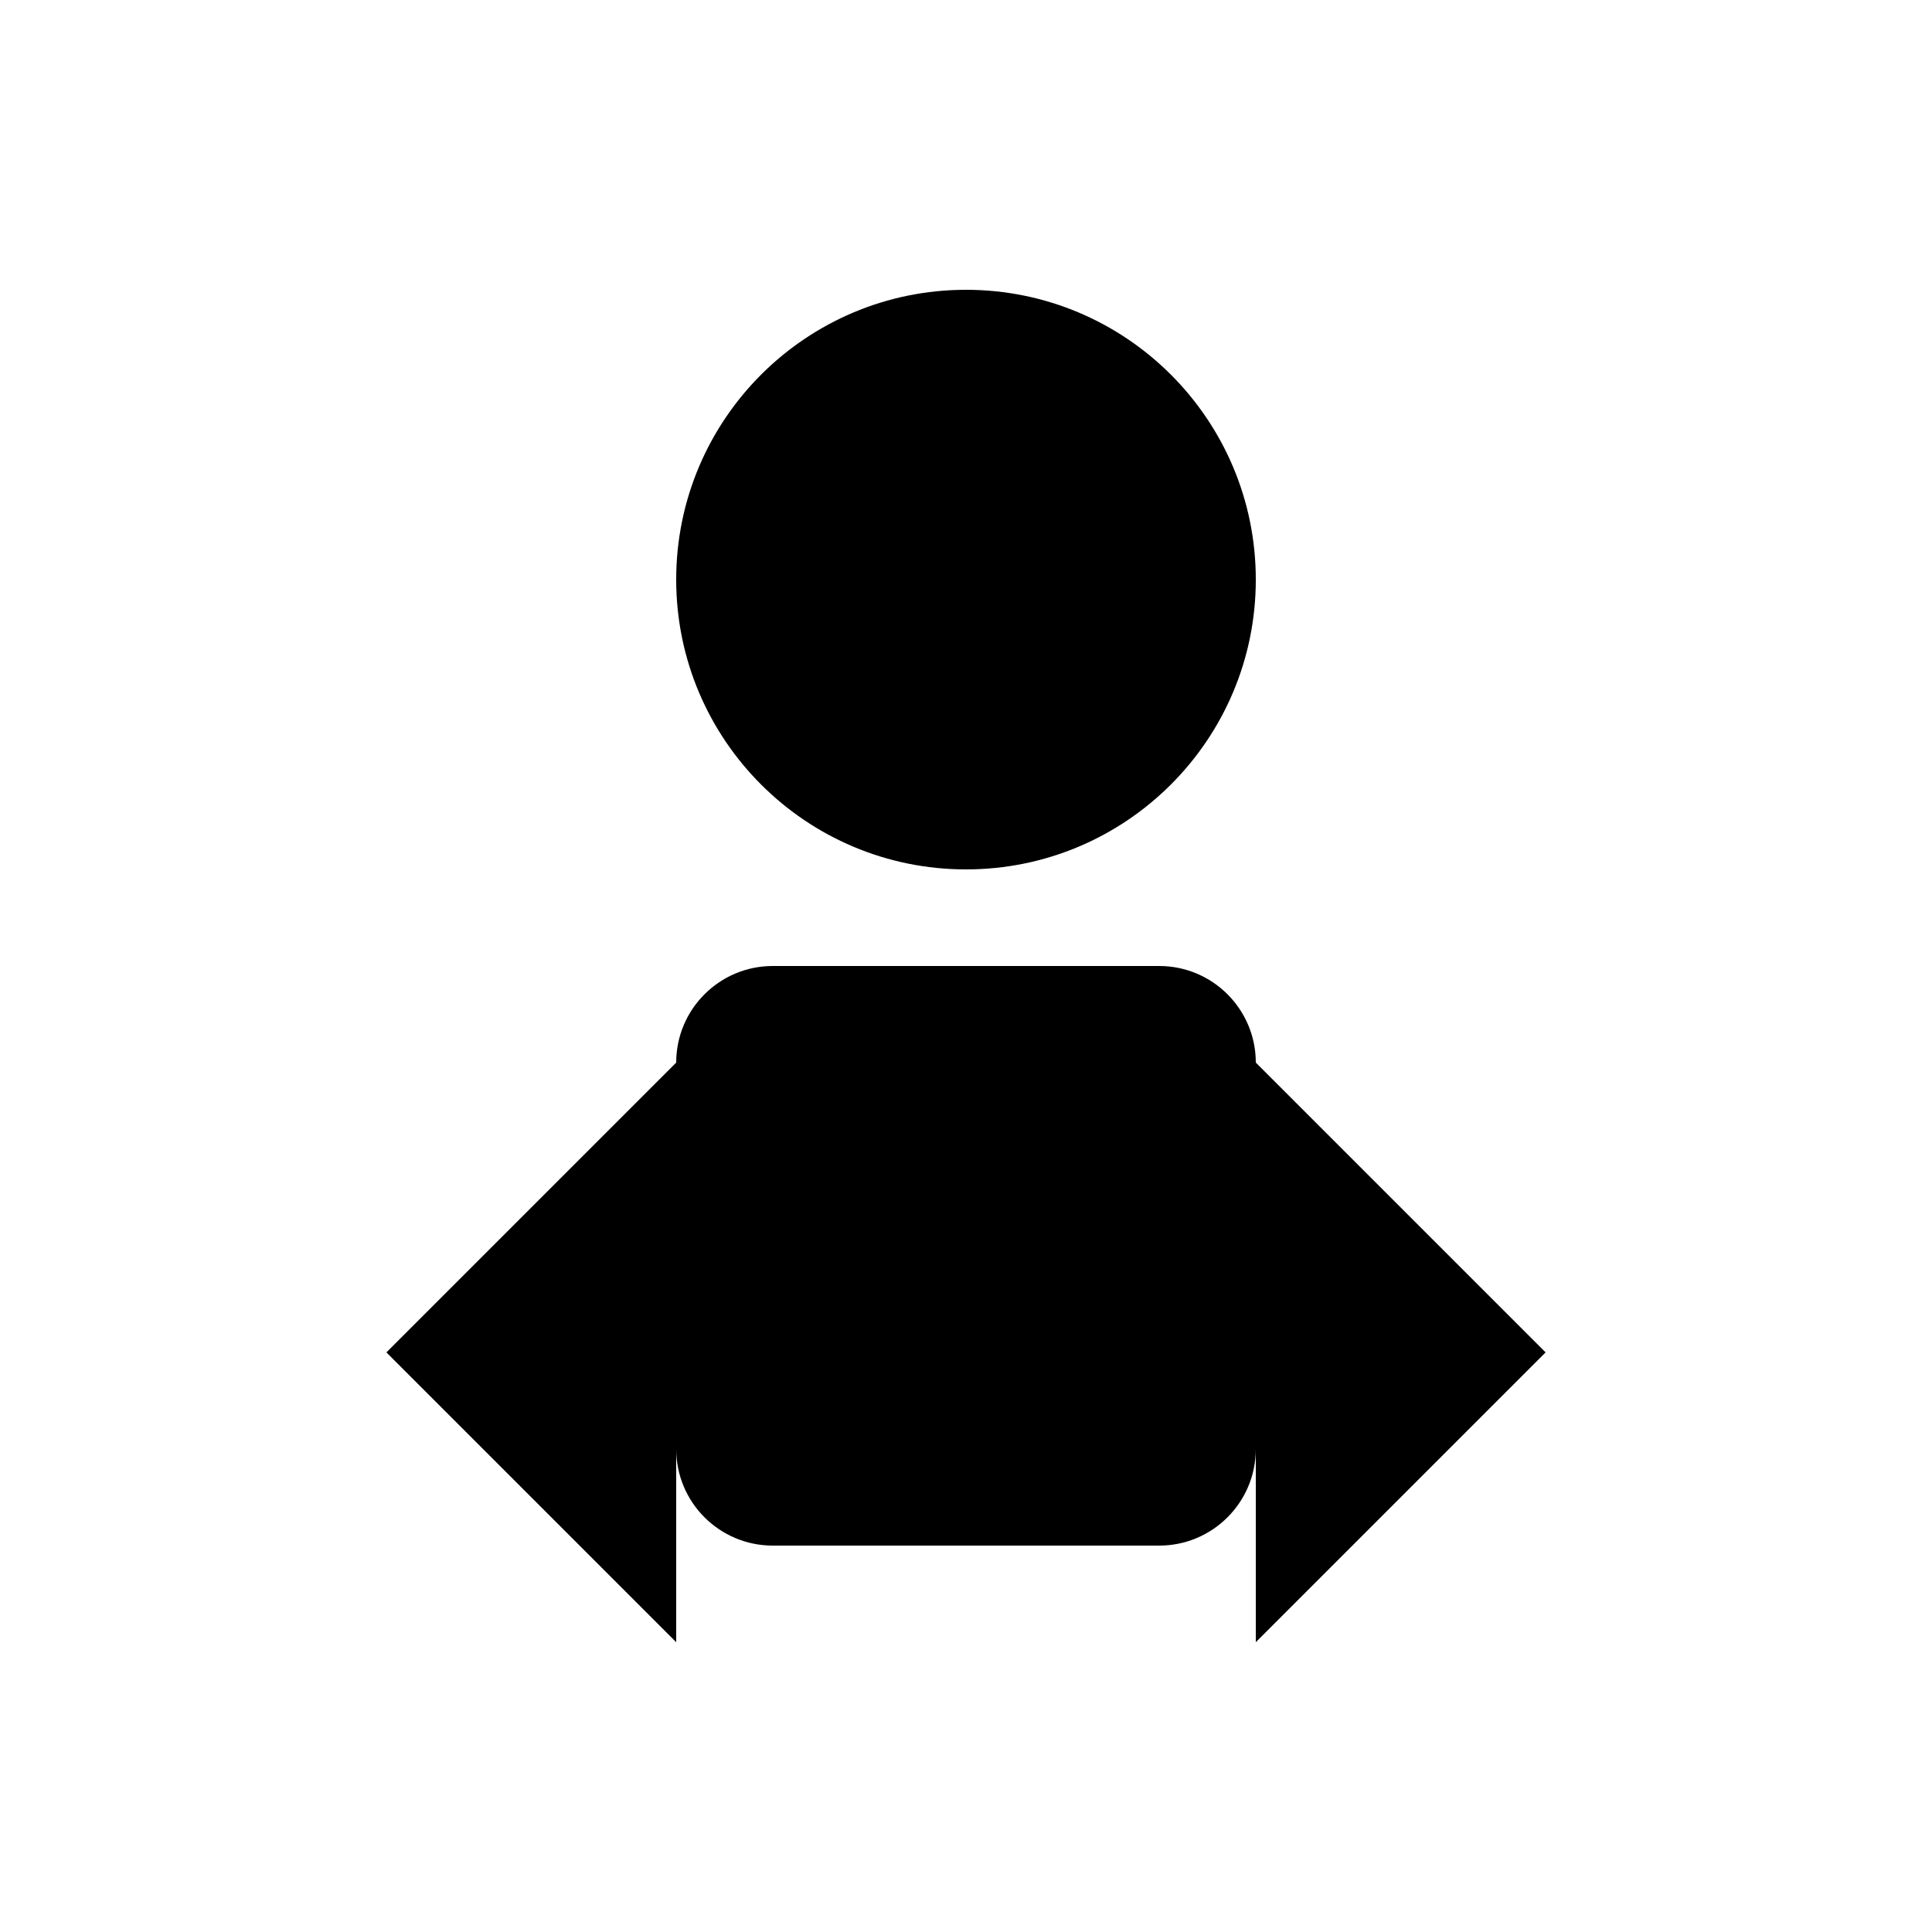
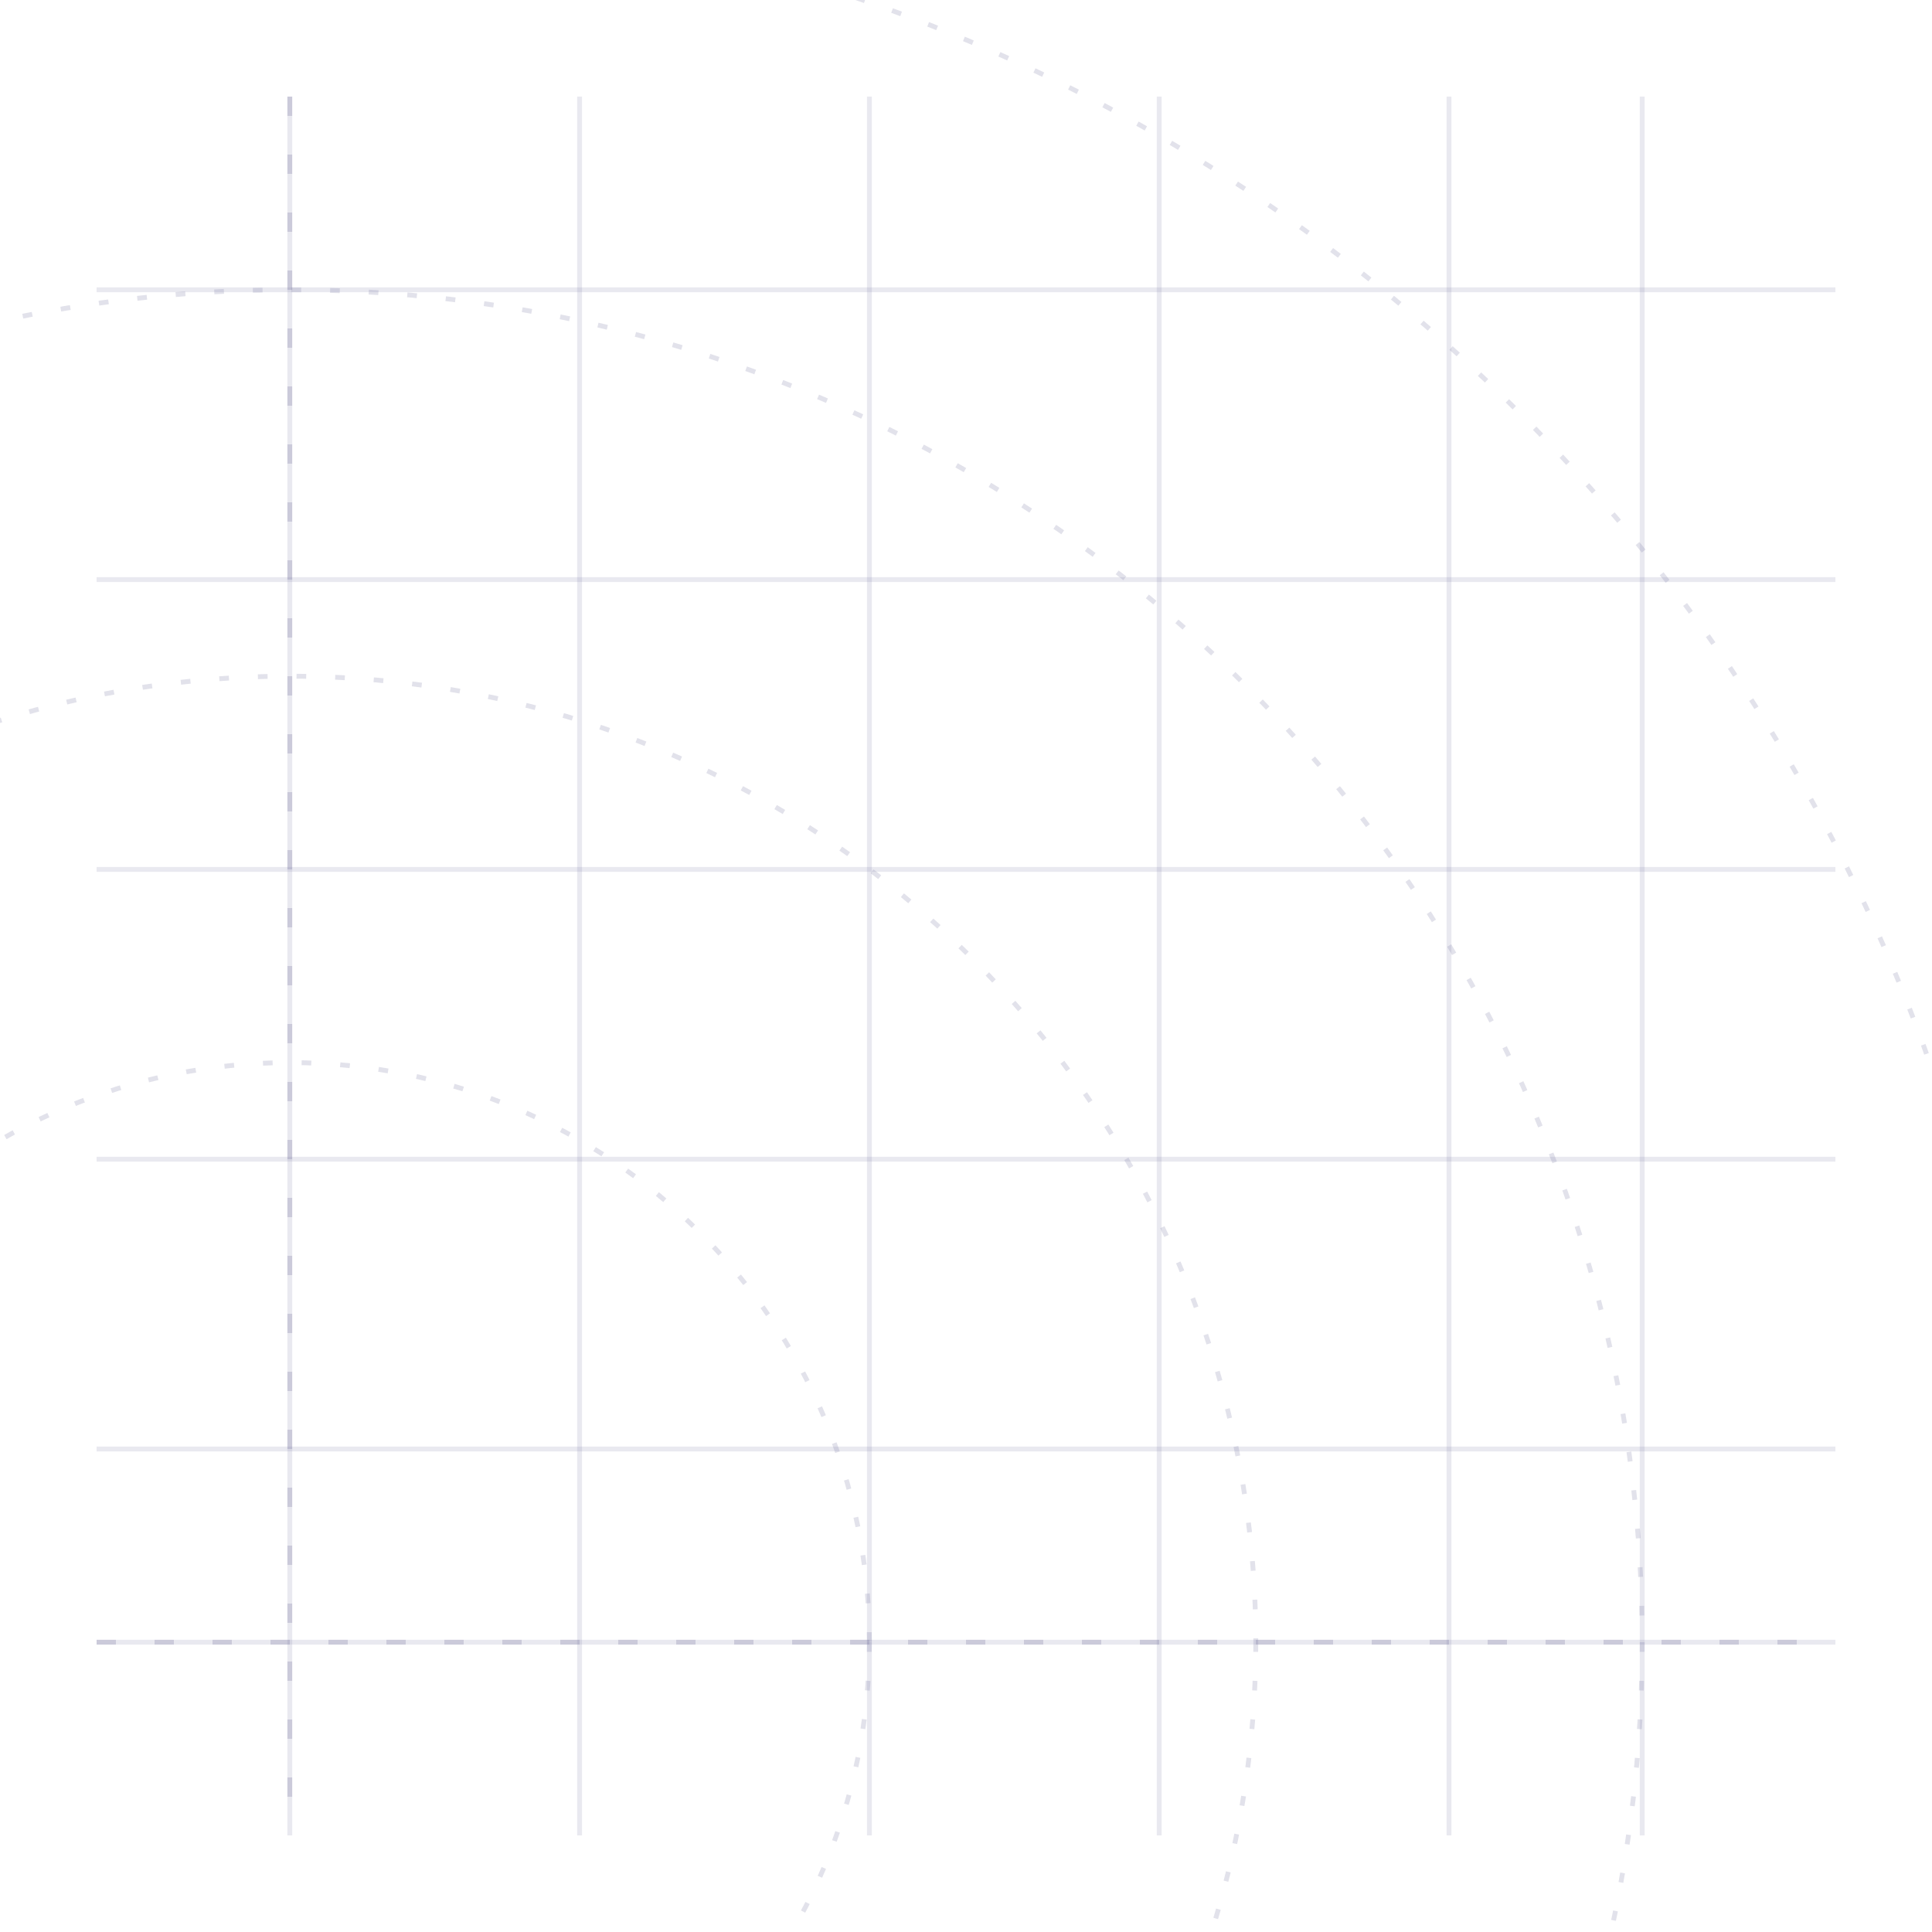
- <svg xmlns="http://www.w3.org/2000/svg" viewBox="0 0 100 100" fill="currentColor">
-   <circle cx="50" cy="30" r="15" fill="currentColor" />
-   <rect x="35" y="50" width="30" height="30" rx="5" fill="currentColor" />
-   <path d="M20 70 L35 55 L35 85 Z" fill="currentColor" />
-   <path d="M80 70 L65 55 L65 85 Z" fill="currentColor" />
+ <svg xmlns="http://www.w3.org/2000/svg" viewBox="0 0 200 200" fill="none" width="100%" height="100%">
+   <defs>
+     <linearGradient id="crest-gradient" x1="0%" y1="100%" x2="100%" y2="0%">
+       <stop offset="0%" stop-color="#00F0FF" />
+       <stop offset="50%" stop-color="#D946EF" />
+       <stop offset="100%" stop-color="#FFE600" />
+     </linearGradient>
+     <filter id="neon-glow" x="-20%" y="-20%" width="140%" height="140%">
+       <feGaussianBlur stdDeviation="4" result="blur" />
+       <feMerge>
+         <feMergeNode in="blur" />
+         <feMergeNode in="SourceGraphic" />
+       </feMerge>
+     </filter>
+   </defs>
+   <style>
+     /* Path draw-in keyframes */
+     @keyframes drawIn {
+       from {
+         stroke-dashoffset: 800;
+       }
+       to {
+         stroke-dashoffset: 0;
+       }
+     }
+ 
+     @keyframes fadeTicks {
+       from { opacity: 0; }
+       to { opacity: 0.35; }
+     }
+ 
+     @keyframes textFade {
+       from { opacity: 0; }
+       to { opacity: 0.45; }
+     }
+ 
+     /* Core vector classes with transition systems */
+     .crest-outline {
+       stroke: url(#crest-gradient);
+       stroke-width: 1.5px;
+       stroke-linecap: round;
+       stroke-linejoin: round;
+       fill: none;
+       stroke-dasharray: 800;
+       stroke-dashoffset: 800;
+       animation: drawIn 2.5s cubic-bezier(0.16, 1, 0.3, 1) forwards;
+       transition: stroke-width 0.4s ease, filter 0.4s ease, stroke 0.4s ease;
+     }
+ 
+     .drift-path {
+       stroke: url(#crest-gradient);
+       stroke-width: 3.2px;
+       stroke-linecap: round;
+       fill: none;
+       stroke-dasharray: 500;
+       stroke-dashoffset: 500;
+       transition: transform 0.4s cubic-bezier(0.25, 0.8, 0.25, 1), filter 0.4s ease, stroke-width 0.4s ease;
+     }
+ 
+     .drift-path-1 {
+       animation: drawIn 2.2s cubic-bezier(0.16, 1, 0.3, 1) forwards 0.1s;
+     }
+ 
+     .drift-path-2 {
+       animation: drawIn 2.0s cubic-bezier(0.16, 1, 0.3, 1) forwards 0.25s;
+     }
+ 
+     .drift-path-3 {
+       animation: drawIn 1.8s cubic-bezier(0.16, 1, 0.3, 1) forwards 0.4s;
+     }
+ 
+     .drift-path-4 {
+       animation: drawIn 1.6s cubic-bezier(0.16, 1, 0.3, 1) forwards 0.55s;
+     }
+ 
+     /* Blueprint lines and annotations */
+     .blueprint-grid {
+       stroke: #6E6D99;
+       stroke-width: 0.5px;
+       opacity: 0.15;
+       transition: opacity 0.3s ease;
+     }
+ 
+     .blueprint-circle {
+       stroke: #6E6D99;
+       stroke-width: 0.5px;
+       opacity: 0.2;
+       stroke-dasharray: 1 3;
+     }
+ 
+     .blueprint-axis {
+       stroke: #6E6D99;
+       stroke-width: 0.5px;
+       opacity: 0.25;
+       stroke-dasharray: 2 4;
+     }
+ 
+     .blueprint-tick {
+       stroke: #6E6D99;
+       stroke-width: 0.5px;
+       opacity: 0;
+       animation: fadeTicks 1s ease forwards 1s;
+     }
+ 
+     .blueprint-text {
+       fill: #6E6D99;
+       font-family: 'Space Grotesk', 'Courier New', monospace;
+       font-size: 5px;
+       font-weight: 500;
+       letter-spacing: 0.5px;
+       opacity: 0;
+       animation: textFade 1s ease forwards 1.2s;
+       transition: fill 0.3s ease, opacity 0.3s ease;
+     }
+ 
+     /* Interactive hover states ("responble me more") */
+     svg:hover .crest-outline {
+       stroke-width: 2.2px;
+       filter: drop-shadow(0 0 6px rgba(0, 240, 255, 0.4)) drop-shadow(0 0 12px rgba(217, 70, 239, 0.3));
+     }
+ 
+     svg:hover .drift-path {
+       filter: drop-shadow(0 0 8px rgba(0, 240, 255, 0.7)) drop-shadow(0 0 16px rgba(217, 70, 239, 0.4));
+       stroke-width: 3.8px;
+     }
+ 
+     /* Asymmetric expansion on hover matching aerodynamics */
+     svg:hover .drift-path-1 {
+       transform: translate(-4px, -3px);
+     }
+     
+     svg:hover .drift-path-3 {
+       transform: translate(2px, 3px);
+     }
+ 
+     svg:hover .drift-path-4 {
+       transform: translate(4px, 5px);
+     }
+ 
+     svg:hover .blueprint-grid {
+       opacity: 0.3;
+     }
+ 
+     svg:hover .blueprint-text {
+       opacity: 0.75;
+       fill: #00F0FF;
+     }
+   </style>
+   <line x1="30" y1="10" x2="30" y2="190" class="blueprint-grid" />
+   <line x1="60" y1="10" x2="60" y2="190" class="blueprint-grid" />
+   <line x1="90" y1="10" x2="90" y2="190" class="blueprint-grid" />
+   <line x1="120" y1="10" x2="120" y2="190" class="blueprint-grid" />
+   <line x1="150" y1="10" x2="150" y2="190" class="blueprint-grid" />
+   <line x1="170" y1="10" x2="170" y2="190" class="blueprint-grid" />
+   <line x1="10" y1="30" x2="190" y2="30" class="blueprint-grid" />
+   <line x1="10" y1="60" x2="190" y2="60" class="blueprint-grid" />
+   <line x1="10" y1="90" x2="190" y2="90" class="blueprint-grid" />
+   <line x1="10" y1="120" x2="190" y2="120" class="blueprint-grid" />
+   <line x1="10" y1="150" x2="190" y2="150" class="blueprint-grid" />
+   <line x1="10" y1="170" x2="190" y2="170" class="blueprint-grid" />
+   <circle cx="30" cy="170" r="60" class="blueprint-circle" />
+   <circle cx="30" cy="170" r="100" class="blueprint-circle" />
+   <circle cx="30" cy="170" r="140" class="blueprint-circle" />
+   <circle cx="30" cy="170" r="180" class="blueprint-circle" />
+   <line x1="10" y1="170" x2="190" y2="170" class="blueprint-axis" />
+   <line x1="30" y1="10" x2="30" y2="190" class="blueprint-axis" />
+   <line x1="30" y1="20" x2="35" y2="20" class="blueprint-tick" />
+   <line x1="30" y1="40" x2="35" y2="40" class="blueprint-tick" />
+   <line x1="30" y1="80" x2="35" y2="80" class="blueprint-tick" />
+   <line x1="30" y1="100" x2="35" y2="100" class="blueprint-tick" />
+   <line x1="30" y1="140" x2="35" y2="140" class="blueprint-tick" />
+   <line x1="30" y1="160" x2="35" y2="160" class="blueprint-tick" />
+   <line x1="40" y1="170" x2="40" y2="175" class="blueprint-tick" />
+   <line x1="80" y1="170" x2="80" y2="175" class="blueprint-tick" />
+   <line x1="100" y1="170" x2="100" y2="175" class="blueprint-tick" />
+   <line x1="140" y1="170" x2="140" y2="175" class="blueprint-tick" />
+   <line x1="160" y1="170" x2="160" y2="175" class="blueprint-tick" />
+   <text x="35" y="25" class="blueprint-text">θ = 38.65°</text>
+   <text x="95" y="165" class="blueprint-text">APEX_R = 120.5mm</text>
+   <text x="145" y="165" class="blueprint-text">CAD_V2: CREST</text>
+   <text x="125" y="80" class="blueprint-text">DRAG_COEFF: 0.23</text>
+   <path d="M 30,170 C 45,120 90,55 170,30 C 172,30 172,32 170,35 C 150,65 140,90 148,105 C 149,107 146,110 142,109 C 135,107 132,112 135,118 C 142,122 153,124 158,118 C 125,150 80,172 30,170 Z" class="crest-outline" />
+   <path d="M 32,168 C 50,123 92,63 166,34" class="drift-path drift-path-1" />
+   <path d="M 35,166 C 60,128 100,75 158,45" class="drift-path drift-path-2" />
+   <path d="M 38,164 C 70,133 110,90 146,65" class="drift-path drift-path-3" />
+   <path d="M 42,162 C 80,140 115,115 136,90" class="drift-path drift-path-4" />
</svg>
